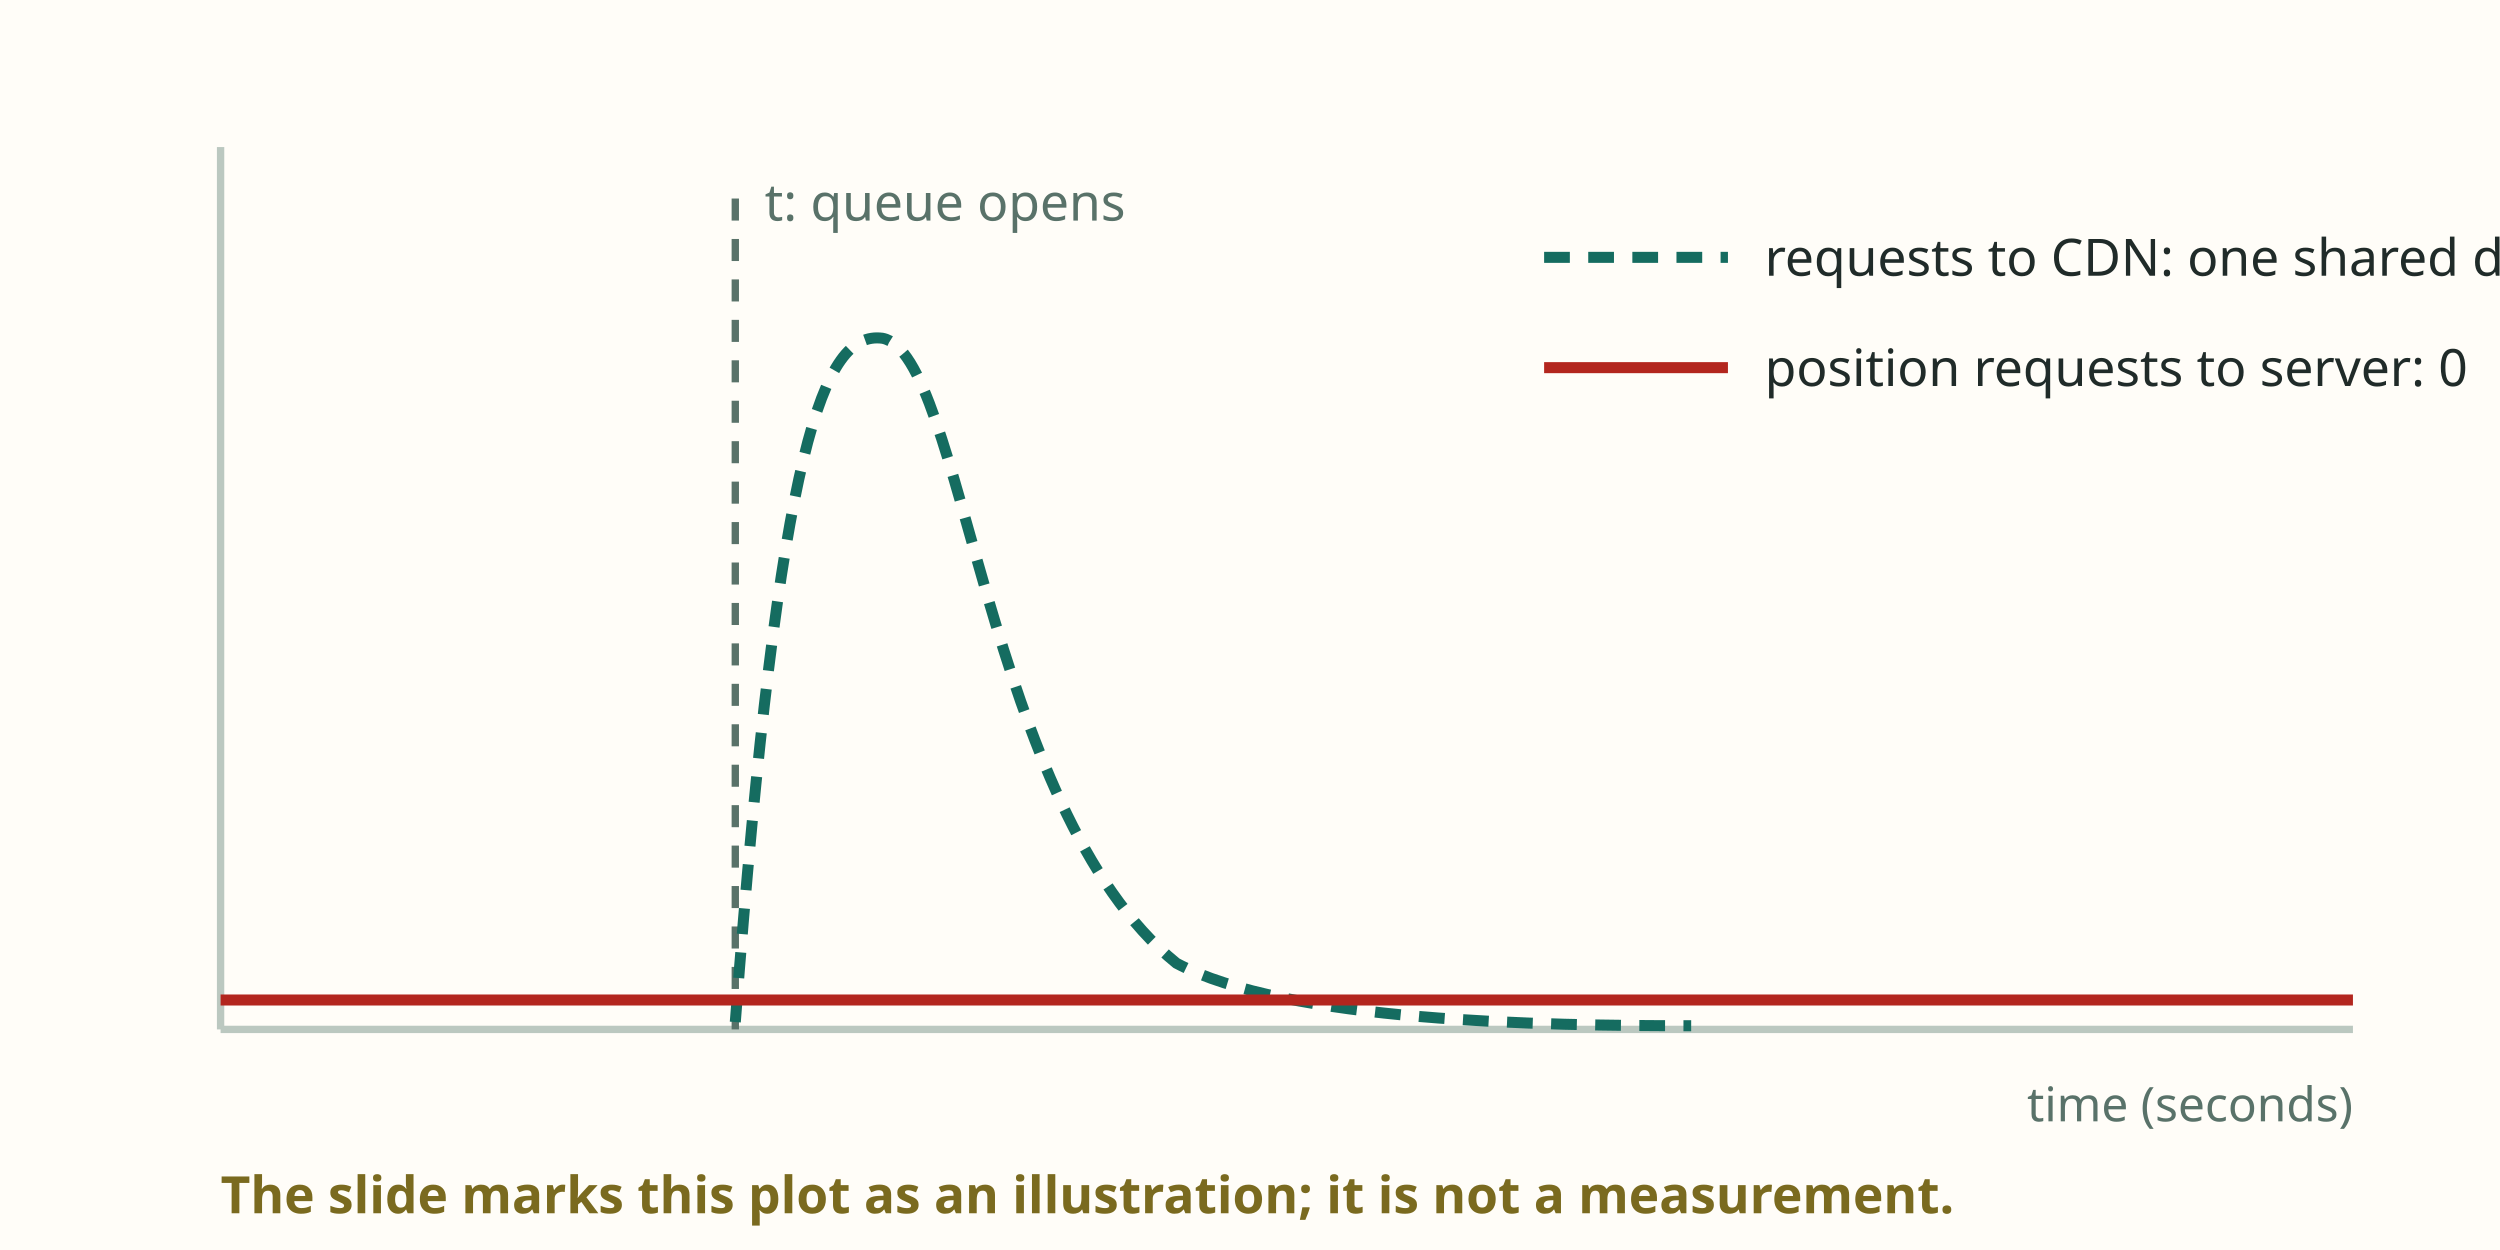
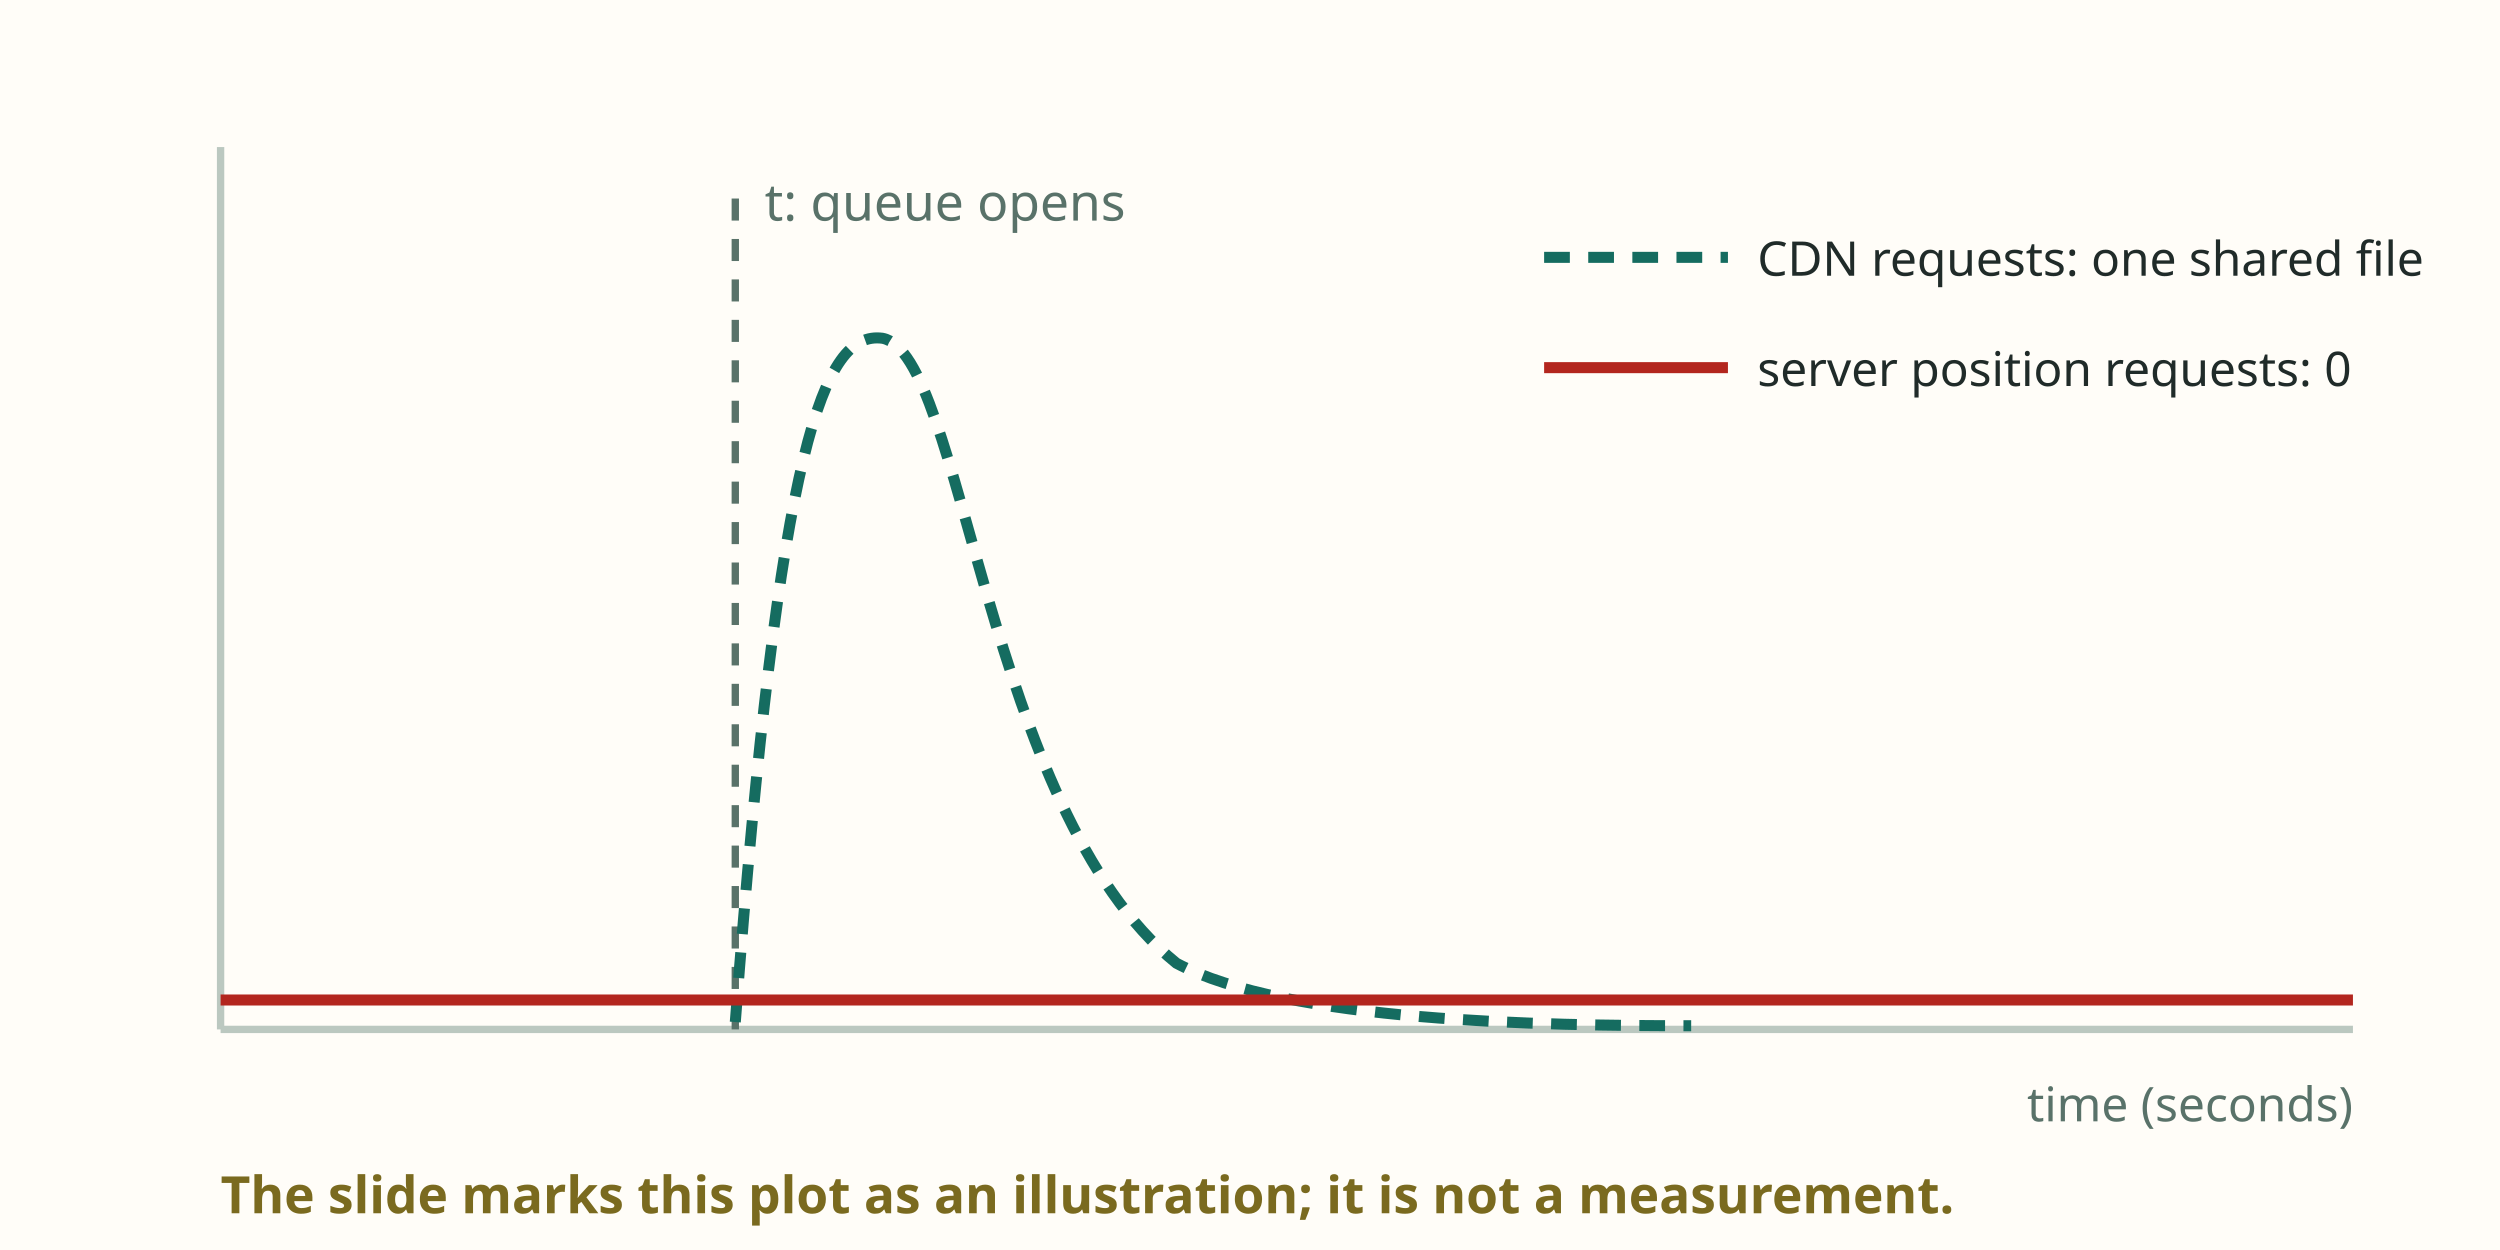
<svg xmlns="http://www.w3.org/2000/svg" viewBox="0 0 680 340" role="img" aria-label="Illustrative opening-time graph: CDN requests spike when the queue opens and decay, while server position requests stay flat at zero">
  <rect width="680" height="340" fill="#fffdf8" />
  <g font-family="system-ui,sans-serif" fill="#202b29">
    <line x1="60" y1="280" x2="640" y2="280" stroke="#bbc8c0" stroke-width="2" />
    <line x1="60" y1="280" x2="60" y2="40" stroke="#bbc8c0" stroke-width="2" />
    <line x1="200" y1="280" x2="200" y2="50" stroke="#597269" stroke-width="2" stroke-dasharray="6 5" />
    <text x="208" y="60" font-size="14" fill="#597269">t: queue opens</text>
    <path d="M200 278 C 212 120, 224 90, 240 92 C 262 96, 268 220, 320 262 C 350 278, 420 279, 460 279" stroke="#156c60" stroke-width="3" fill="none" stroke-dasharray="7 5" />
    <line x1="60" y1="272" x2="640" y2="272" stroke="#b3261e" stroke-width="3" />
    <line x1="420" y1="70" x2="470" y2="70" stroke="#156c60" stroke-width="3" stroke-dasharray="7 5" />
-     <text x="480" y="75" font-size="14">requests to CDN: one shared document for everyone</text>
+     <text x="478" y="75" font-size="13">CDN requests: one shared file</text>
    <line x1="420" y1="100" x2="470" y2="100" stroke="#b3261e" stroke-width="3" />
-     <text x="480" y="105" font-size="14">position requests to server: 0</text>
+     <text x="478" y="105" font-size="13">server position requests: 0</text>
    <text x="640" y="305" font-size="13" text-anchor="end" fill="#597269">time (seconds)</text>
    <text x="60" y="330" font-size="14" font-weight="600" fill="#7a6a1f">The slide marks this plot as an illustration; it is not a measurement.</text>
  </g>
</svg>
